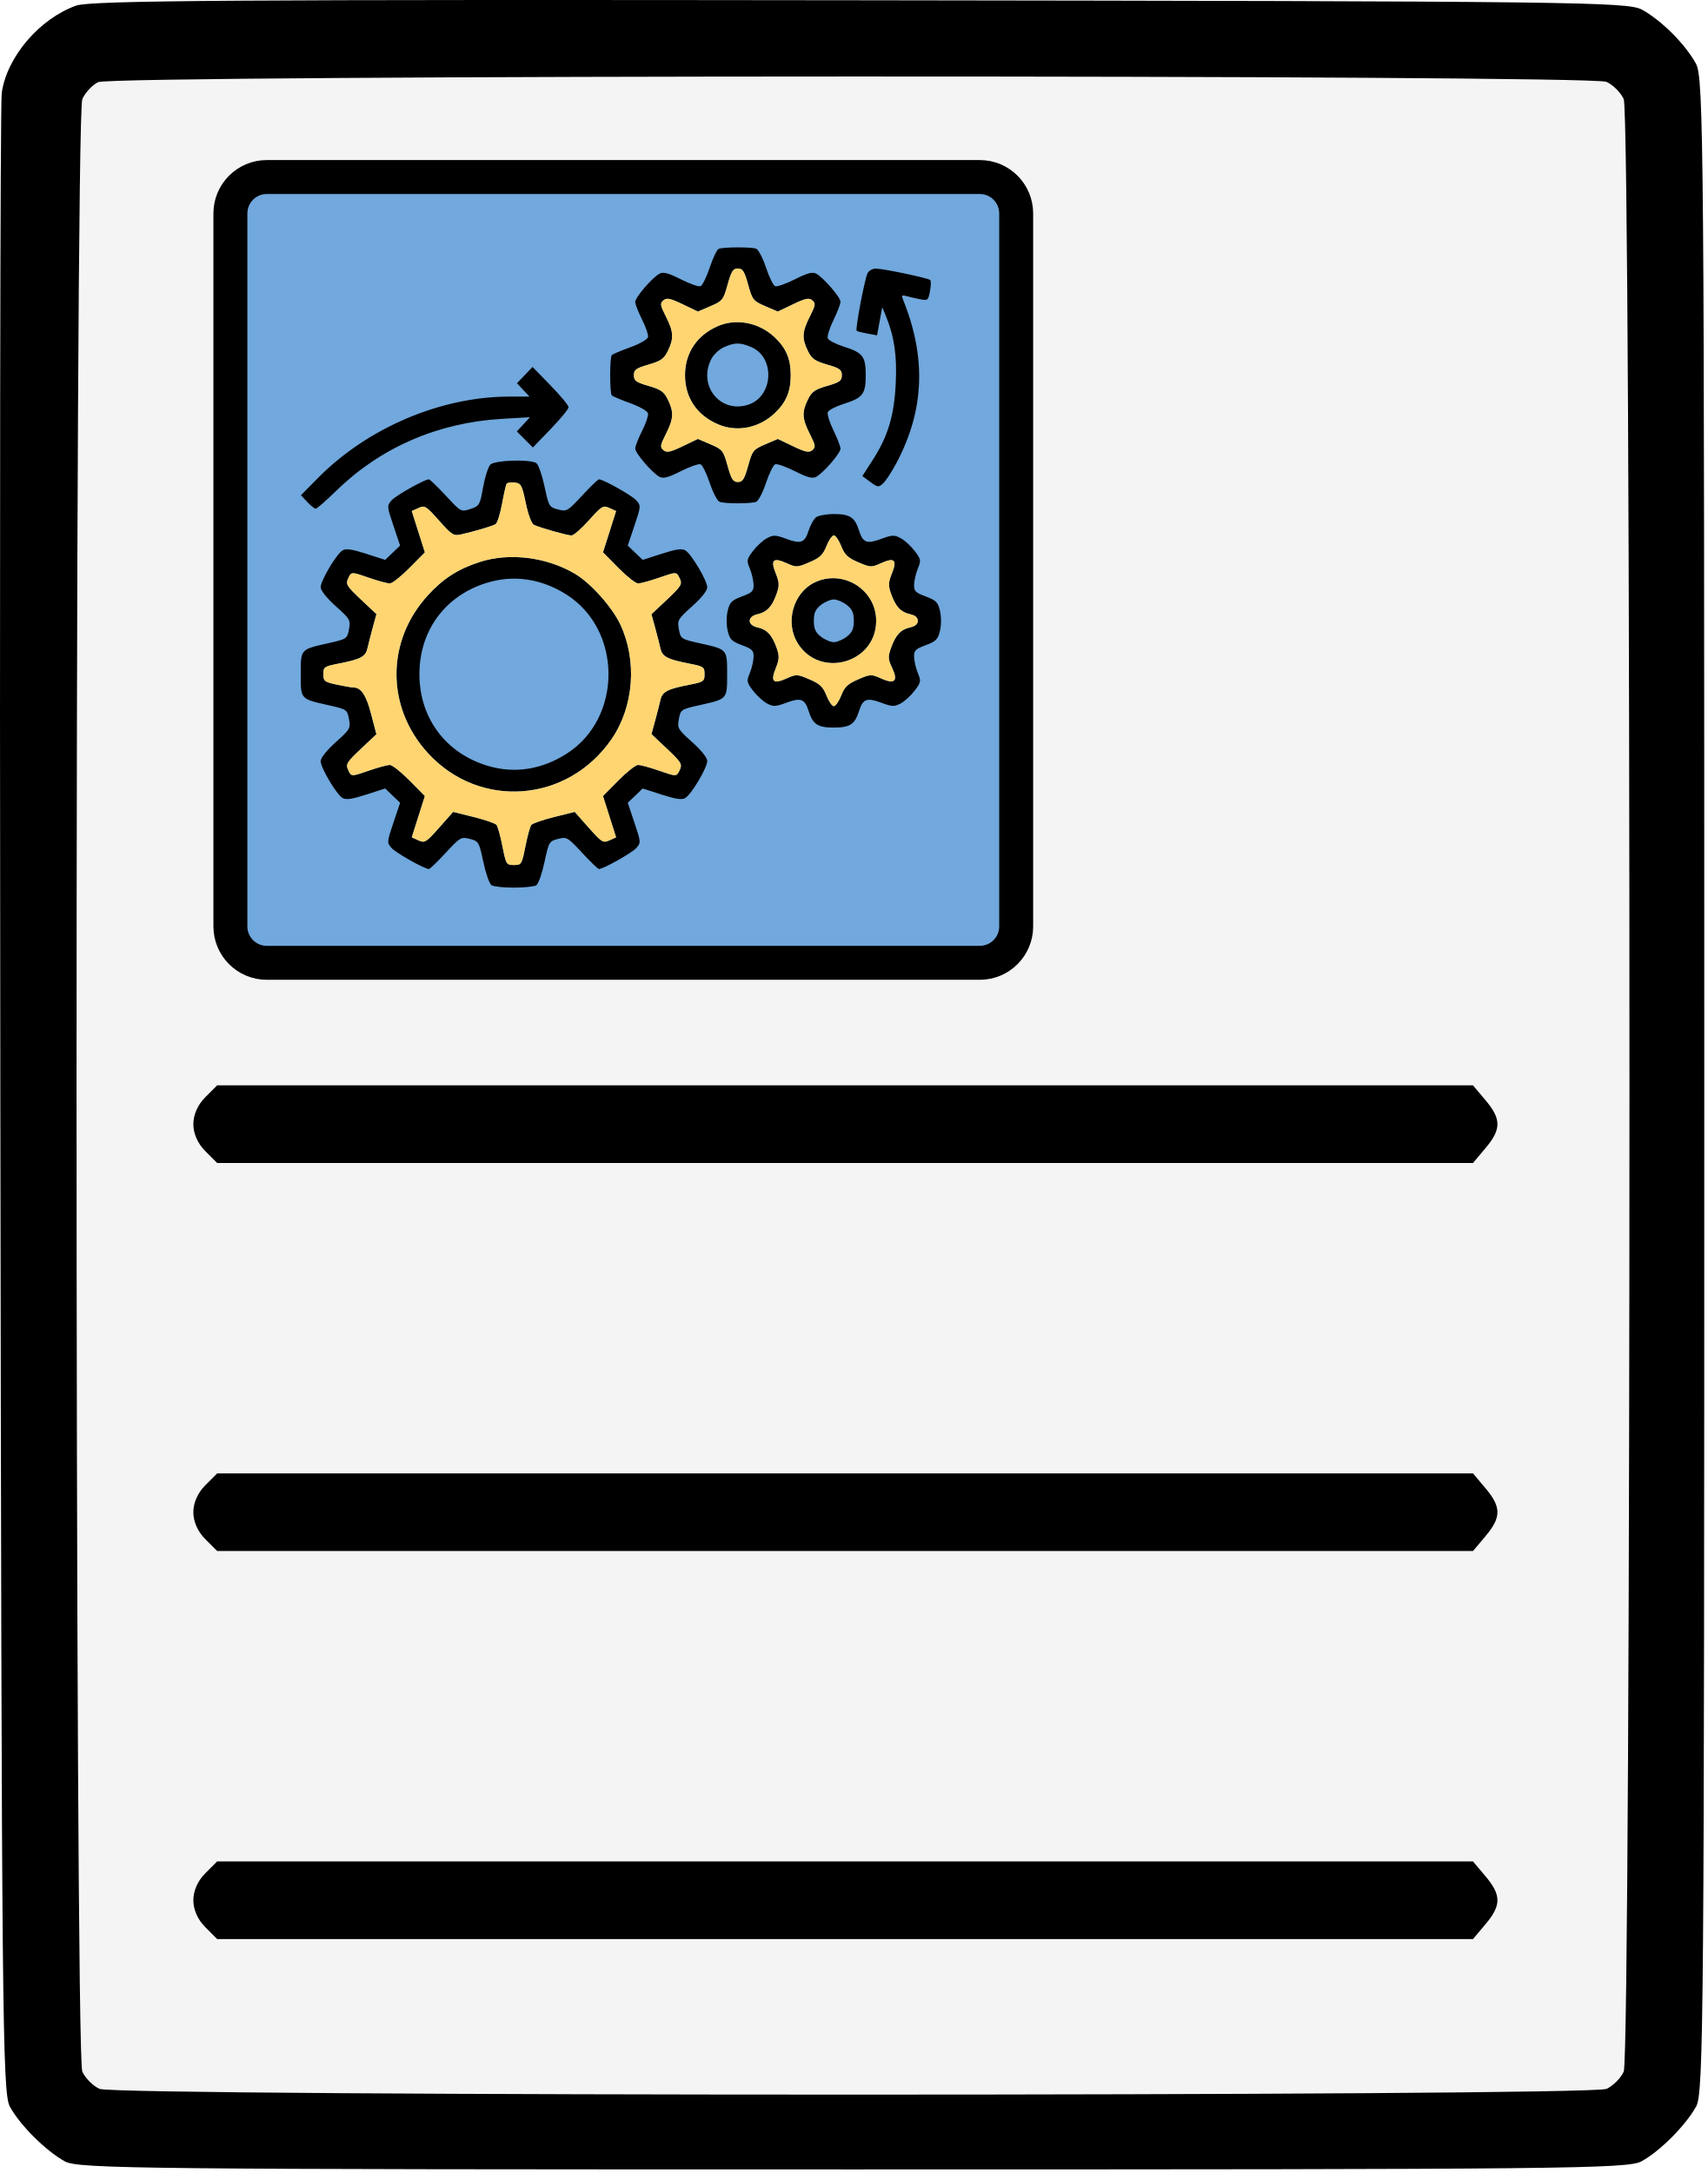
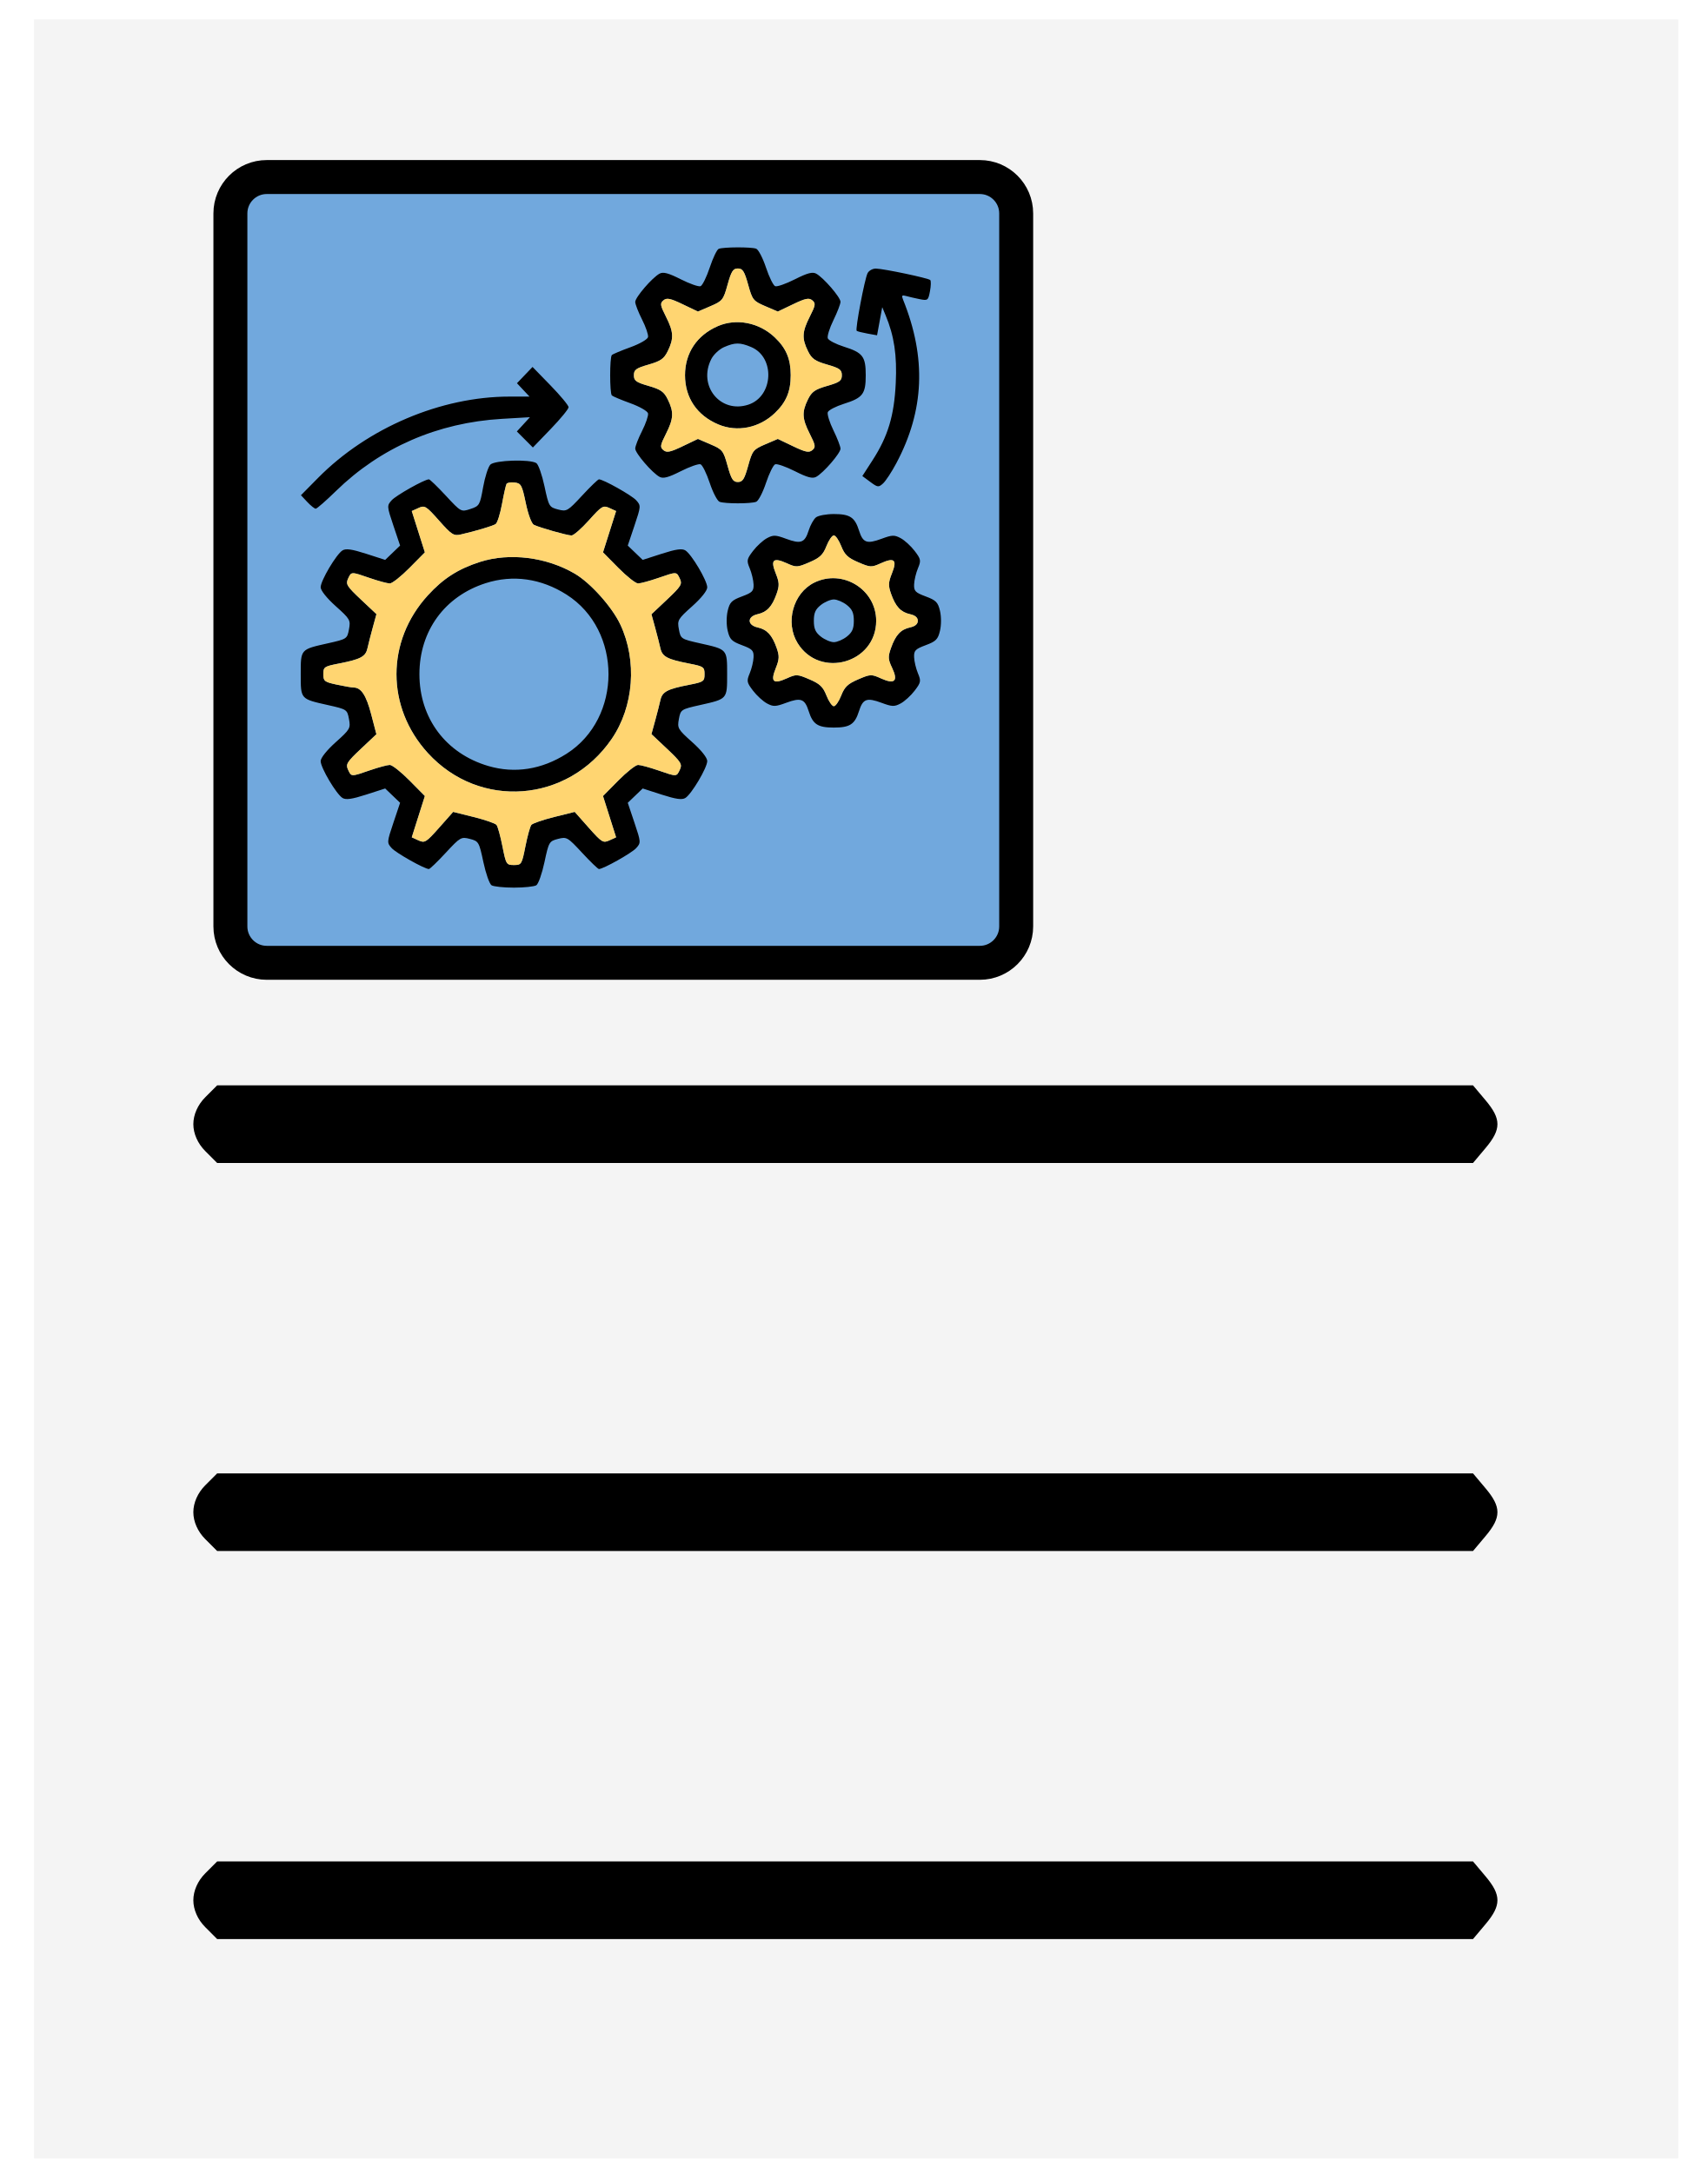
<svg xmlns="http://www.w3.org/2000/svg" width="352" height="448" viewBox="0 0 352 448" fill="none">
-   <rect x="12" y="12" width="327" height="425" fill="#F4F4F4" />
-   <path fill-rule="evenodd" clip-rule="evenodd" d="M15.697 1.156C8.111 3.879 1.41 11.742 0.359 19.154C0.039 21.416 -0.092 115.066 0.069 227.266C0.339 415.992 0.487 431.495 2.039 434.327C4.137 438.155 9.421 443.417 13.361 445.602C16.124 447.135 28.965 447.266 175.861 447.266C323.269 447.266 335.593 447.139 338.422 445.588C342.25 443.49 347.512 438.206 349.697 434.266C351.234 431.495 351.361 415.431 351.361 223.766C351.361 29.373 351.252 16.067 349.64 13.123C347.439 9.101 342.526 4.188 338.505 1.987C335.573 0.382 324.693 0.252 177.361 0.054C48.904 -0.119 18.676 0.087 15.697 1.156ZM20.225 16.936C19.05 17.505 17.588 19.07 16.975 20.416C15.39 23.893 15.387 423.631 16.971 427.109C17.582 428.449 19.178 430.045 20.518 430.656C23.983 432.234 327.739 432.234 331.204 430.656C332.544 430.045 334.14 428.449 334.751 427.109C336.332 423.638 336.332 23.895 334.751 20.424C334.14 19.084 332.544 17.488 331.204 16.877C327.891 15.367 23.345 15.425 20.225 16.936ZM42.316 226.221C40.768 227.768 39.861 229.818 39.861 231.766C39.861 233.714 40.768 235.764 42.316 237.311L44.77 239.766H174.227H303.683L306.272 236.689C309.531 232.816 309.531 230.716 306.272 226.843L303.683 223.766H174.227H44.77L42.316 226.221ZM42.316 306.221C40.768 307.768 39.861 309.818 39.861 311.766C39.861 313.714 40.768 315.764 42.316 317.311L44.77 319.766H174.227H303.683L306.272 316.689C309.531 312.816 309.531 310.716 306.272 306.843L303.683 303.766H174.227H44.77L42.316 306.221ZM42.316 386.221C40.768 387.768 39.861 389.818 39.861 391.766C39.861 393.714 40.768 395.764 42.316 397.311L44.77 399.766H174.227H303.683L306.272 396.689C309.531 392.816 309.531 390.716 306.272 386.843L303.683 383.766H174.227H44.77L42.316 386.221Z" fill="black" />
+   <rect x="7" y="4" width="339" height="441" fill="#F4F4F4" />
+   <path fill-rule="evenodd" clip-rule="evenodd" d="M39.861 231.766C39.861 229.818 40.768 227.768 42.316 226.221L44.77 223.766H174.227H303.683L306.272 226.843C309.531 230.716 309.531 232.816 306.272 236.689L303.683 239.766H174.227H44.77L42.316 237.311C40.768 235.764 39.861 233.714 39.861 231.766ZM39.861 311.766C39.861 309.818 40.768 307.768 42.316 306.221L44.77 303.766H174.227H303.683L306.272 306.843C309.531 310.716 309.531 312.816 306.272 316.689L303.683 319.766H174.227H44.77L42.316 317.311C40.768 315.764 39.861 313.714 39.861 311.766ZM39.861 391.766C39.861 389.818 40.768 387.768 42.316 386.221L44.77 383.766H174.227H303.683L306.272 386.843C309.531 390.716 309.531 392.816 306.272 396.689L303.683 399.766H174.227H44.77L42.316 397.311C40.768 395.764 39.861 393.714 39.861 391.766Z" fill="black" />
  <rect x="47.5" y="36.5" width="162" height="162" rx="7.5" fill="#71A8DD" stroke="black" stroke-width="7" />
-   <path fill-rule="evenodd" clip-rule="evenodd" d="M148.17 51.303C147.81 51.449 146.98 53.181 146.325 55.151C145.671 57.121 144.816 58.855 144.426 59.005C144.036 59.155 142.202 58.512 140.351 57.577C137.814 56.294 136.739 56.007 135.987 56.41C134.467 57.224 130.961 61.298 130.961 62.25C130.961 62.713 131.594 64.342 132.367 65.87C133.14 67.397 133.697 69.027 133.604 69.491C133.509 69.962 131.901 70.89 129.964 71.591C128.055 72.282 126.335 73.006 126.141 73.201C125.681 73.661 125.681 81.065 126.141 81.525C126.335 81.719 128.055 82.444 129.964 83.135C131.901 83.836 133.509 84.764 133.604 85.235C133.697 85.699 133.14 87.329 132.367 88.856C131.594 90.384 130.961 92.013 130.961 92.476C130.961 93.428 134.467 97.502 135.987 98.316C136.739 98.719 137.814 98.432 140.351 97.149C142.202 96.214 144.036 95.571 144.426 95.721C144.816 95.871 145.669 97.6 146.321 99.562C146.973 101.525 147.885 103.276 148.347 103.453C149.436 103.872 154.806 103.872 155.895 103.453C156.357 103.276 157.269 101.525 157.921 99.562C158.573 97.6 159.426 95.871 159.816 95.721C160.206 95.571 162.04 96.214 163.891 97.149C166.428 98.432 167.503 98.719 168.255 98.316C169.752 97.514 173.281 93.434 173.281 92.506C173.281 92.06 172.625 90.356 171.824 88.72C171.022 87.084 170.499 85.399 170.661 84.976C170.823 84.553 172.317 83.778 173.982 83.252C177.881 82.022 178.484 81.233 178.484 77.363C178.484 73.493 177.881 72.704 173.982 71.474C172.317 70.948 170.823 70.172 170.661 69.75C170.499 69.327 171.022 67.642 171.824 66.006C172.625 64.37 173.281 62.666 173.281 62.22C173.281 61.291 169.752 57.212 168.255 56.41C167.503 56.007 166.428 56.294 163.891 57.577C162.04 58.512 160.206 59.155 159.816 59.005C159.426 58.855 158.573 57.126 157.921 55.164C157.269 53.201 156.357 51.45 155.895 51.273C154.907 50.893 149.119 50.916 148.17 51.303ZM150.004 58.676C149.127 61.835 148.95 62.058 146.483 63.117L143.886 64.231L140.747 62.729C138.17 61.496 137.459 61.351 136.775 61.919C136.04 62.53 136.101 62.925 137.299 65.291C138.88 68.414 138.951 69.777 137.667 72.388C136.888 73.973 136.227 74.437 133.709 75.164C131.123 75.911 130.686 76.229 130.686 77.363C130.686 78.496 131.123 78.815 133.709 79.562C136.227 80.289 136.888 80.753 137.667 82.338C138.951 84.949 138.88 86.312 137.299 89.434C136.101 91.801 136.04 92.196 136.775 92.807C137.459 93.375 138.17 93.23 140.747 91.997L143.886 90.495L146.483 91.609C148.95 92.668 149.127 92.891 150.004 96.049C150.771 98.811 151.129 99.374 152.121 99.374C153.112 99.374 153.471 98.811 154.238 96.049C155.115 92.891 155.292 92.668 157.759 91.609L160.356 90.495L163.495 91.997C166.072 93.23 166.783 93.375 167.466 92.807C168.202 92.196 168.141 91.801 166.943 89.434C165.362 86.312 165.291 84.949 166.574 82.338C167.354 80.753 168.014 80.289 170.533 79.562C173.119 78.815 173.556 78.496 173.556 77.363C173.556 76.229 173.119 75.911 170.533 75.164C168.014 74.437 167.354 73.973 166.574 72.388C165.291 69.777 165.362 68.414 166.943 65.291C168.141 62.925 168.202 62.53 167.466 61.919C166.783 61.351 166.072 61.496 163.495 62.729L160.356 64.231L157.759 63.117C155.292 62.058 155.115 61.835 154.238 58.676C153.471 55.915 153.112 55.352 152.121 55.352C151.129 55.352 150.771 55.915 150.004 58.676ZM178.867 56.315C178.258 57.491 176.286 67.91 176.616 68.202C176.747 68.318 177.745 68.574 178.835 68.771L180.817 69.129L181.351 66.23L181.884 63.331L182.571 64.982C184.355 69.263 184.952 73.247 184.671 79.007C184.345 85.725 183.068 89.96 179.884 94.893L177.784 98.145L179.421 99.358C180.947 100.487 181.127 100.508 182.056 99.666C182.604 99.169 183.833 97.297 184.787 95.505C190.581 84.622 191.025 73.781 186.169 61.754C185.835 60.924 185.956 60.785 186.8 61.025C187.375 61.188 188.634 61.481 189.6 61.675C191.27 62.012 191.372 61.934 191.727 60.04C191.932 58.947 191.957 57.909 191.783 57.735C191.384 57.336 182.217 55.402 180.582 55.373C179.913 55.362 179.141 55.785 178.867 56.315ZM147.999 67.234C143.676 69.109 141.226 72.773 141.226 77.363C141.226 82.012 143.71 85.67 148.119 87.514C152.007 89.141 156.512 88.233 159.727 85.175C162.083 82.935 163.016 80.719 163.016 77.363C163.016 74.007 162.083 71.791 159.727 69.551C156.52 66.5 151.828 65.574 147.999 67.234ZM149.271 71.565C148.308 71.984 147.133 73.077 146.661 73.993C143.809 79.513 148.517 85.333 154.291 83.425C159.475 81.712 159.855 73.635 154.85 71.541C152.554 70.581 151.521 70.586 149.271 71.565ZM108.185 77.329L106.58 79.007L107.874 80.386L109.169 81.765H105.023C90.916 81.765 75.791 88.189 65.587 98.514L62.044 102.099L63.347 103.488C64.064 104.252 64.849 104.877 65.091 104.877C65.333 104.877 67.204 103.243 69.249 101.245C78.448 92.259 90.237 87.13 103.481 86.353L109.252 86.014L107.904 87.483L106.557 88.951L108.209 90.604L109.86 92.258L113.54 88.441C115.565 86.341 117.221 84.322 117.221 83.955C117.221 83.587 115.549 81.568 113.506 79.469L109.79 75.652L108.185 77.329ZM101.099 95.784C100.653 96.231 99.978 98.33 99.601 100.447C98.94 104.147 98.838 104.323 96.982 104.936C95.057 105.573 95.043 105.565 91.922 102.199C90.201 100.343 88.628 98.824 88.427 98.824C87.53 98.824 81.672 102.116 80.75 103.138C79.753 104.243 79.761 104.364 81.108 108.375L82.487 112.48L80.948 113.956L79.409 115.431L75.479 114.164C72.561 113.223 71.308 113.045 70.615 113.473C69.335 114.263 66.108 119.706 66.108 121.074C66.108 121.732 67.378 123.325 69.214 124.969C72.173 127.619 72.303 127.845 71.947 129.744C71.58 131.705 71.509 131.752 67.604 132.627C61.919 133.902 62 133.81 62 138.995C62 144.179 61.919 144.087 67.604 145.362C71.509 146.237 71.58 146.284 71.947 148.245C72.303 150.144 72.173 150.37 69.214 153.02C67.378 154.664 66.108 156.257 66.108 156.915C66.108 158.284 69.335 163.726 70.615 164.516C71.308 164.944 72.561 164.766 75.479 163.825L79.409 162.558L80.948 164.033L82.487 165.509L81.108 169.614C79.761 173.625 79.753 173.746 80.75 174.851C81.672 175.873 87.53 179.165 88.427 179.165C88.628 179.165 90.19 177.658 91.897 175.817C94.887 172.592 95.07 172.487 96.871 172.954C98.681 173.424 98.77 173.578 99.655 177.732C100.157 180.093 100.915 182.244 101.337 182.512C101.761 182.781 103.838 183 105.954 183C108.07 183 110.148 182.781 110.571 182.512C110.993 182.244 111.751 180.093 112.253 177.732C113.138 173.578 113.227 173.424 115.037 172.954C116.839 172.487 117.021 172.592 120.011 175.817C121.718 177.658 123.28 179.165 123.481 179.165C124.378 179.165 130.236 175.873 131.158 174.851C132.155 173.746 132.147 173.625 130.8 169.614L129.422 165.509L130.96 164.033L132.499 162.558L136.429 163.825C139.348 164.766 140.6 164.944 141.294 164.516C142.573 163.727 145.799 158.287 145.808 156.903C145.813 156.224 144.582 154.676 142.703 152.999C139.742 150.353 139.61 150.123 139.963 148.235C140.329 146.286 140.404 146.236 144.304 145.362C149.989 144.087 149.908 144.179 149.908 138.995C149.908 133.81 149.989 133.902 144.304 132.627C140.404 131.753 140.329 131.703 139.963 129.754C139.61 127.866 139.742 127.636 142.703 124.99C144.582 123.313 145.813 121.765 145.808 121.086C145.799 119.702 142.573 114.262 141.294 113.473C140.6 113.045 139.348 113.223 136.429 114.164L132.499 115.431L130.96 113.956L129.422 112.48L130.8 108.375C132.147 104.364 132.155 104.243 131.158 103.138C130.236 102.116 124.378 98.824 123.481 98.824C123.28 98.824 121.718 100.331 120.011 102.172C117.021 105.397 116.839 105.502 115.037 105.035C113.227 104.565 113.138 104.412 112.253 100.257C111.751 97.896 110.993 95.745 110.571 95.477C109.242 94.635 102.013 94.87 101.099 95.784ZM104.43 99.756C104.29 100 103.868 101.874 103.49 103.921C103.113 105.968 102.524 107.823 102.181 108.044C101.559 108.446 98.055 109.492 94.997 110.19C93.538 110.523 93.108 110.248 90.52 107.328C87.848 104.312 87.566 104.14 86.274 104.729L84.89 105.36L86.24 109.618L87.591 113.876L84.423 117.081C82.682 118.843 80.854 120.285 80.364 120.285C79.872 120.285 78.033 119.79 76.275 119.184C72.327 117.824 72.444 117.821 71.748 119.322C71.237 120.425 71.526 120.891 74.392 123.587L77.609 126.614L76.852 129.365C76.435 130.878 75.943 132.806 75.758 133.648C75.376 135.381 74.347 135.928 69.818 136.808C66.854 137.383 66.657 137.519 66.657 138.988C66.657 140.424 66.888 140.604 69.432 141.15C70.959 141.478 72.519 141.746 72.9 141.746C74.453 141.746 75.498 143.333 76.521 147.249L77.6 151.376L74.387 154.402C71.526 157.097 71.237 157.565 71.748 158.667C72.444 160.168 72.327 160.165 76.275 158.805C78.033 158.199 79.872 157.704 80.364 157.704C80.854 157.704 82.682 159.146 84.423 160.908L87.591 164.113L86.24 168.371L84.89 172.629L86.274 173.26C87.566 173.849 87.849 173.676 90.541 170.638L93.424 167.384L97.658 168.44C99.987 169.021 102.103 169.752 102.359 170.066C102.615 170.379 103.167 172.369 103.585 174.488C104.32 178.205 104.403 178.34 105.954 178.34C107.505 178.34 107.588 178.205 108.323 174.488C108.742 172.369 109.294 170.379 109.55 170.066C109.806 169.752 111.921 169.021 114.25 168.44L118.484 167.384L121.367 170.638C124.06 173.676 124.342 173.849 125.634 173.26L127.018 172.629L125.668 168.371L124.318 164.113L127.485 160.908C129.227 159.146 131.054 157.704 131.545 157.704C132.036 157.704 133.876 158.199 135.633 158.805C139.581 160.165 139.463 160.168 140.17 158.667C140.692 157.561 140.411 157.105 137.53 154.389L134.307 151.349L135.06 148.611C135.475 147.105 135.965 145.184 136.151 144.341C136.532 142.608 137.561 142.061 142.091 141.181C145.058 140.605 145.251 140.471 145.251 138.995C145.251 137.518 145.058 137.384 142.091 136.808C137.561 135.928 136.532 135.381 136.151 133.648C135.965 132.806 135.475 130.884 135.06 129.378L134.307 126.64L137.53 123.6C140.411 120.884 140.692 120.428 140.17 119.322C139.463 117.821 139.581 117.824 135.633 119.184C133.876 119.79 132.036 120.285 131.545 120.285C131.054 120.285 129.227 118.843 127.485 117.081L124.318 113.876L125.668 109.618L127.018 105.36L125.634 104.729C124.345 104.141 124.058 104.312 121.423 107.254C119.867 108.99 118.246 110.404 117.819 110.395C116.885 110.377 111.235 108.776 110.076 108.201C109.595 107.963 108.897 106.096 108.4 103.721C107.623 100.004 107.424 99.635 106.117 99.48C105.329 99.387 104.57 99.511 104.43 99.756ZM168.225 106.665C167.747 107.044 167.07 108.26 166.72 109.368C165.914 111.916 165.111 112.21 162.054 111.075C159.89 110.272 159.421 110.258 158.123 110.954C157.311 111.389 156.016 112.573 155.244 113.587C153.951 115.284 153.898 115.567 154.568 117.169C154.969 118.126 155.325 119.616 155.358 120.48C155.411 121.856 155.114 122.164 152.964 122.965C150.847 123.753 150.442 124.162 150.024 125.934C149.743 127.123 149.743 128.855 150.024 130.044C150.442 131.816 150.847 132.224 152.964 133.013C155.114 133.814 155.411 134.122 155.358 135.498C155.325 136.362 154.969 137.852 154.568 138.809C153.898 140.411 153.951 140.694 155.244 142.391C156.016 143.404 157.311 144.589 158.123 145.024C159.421 145.72 159.89 145.706 162.054 144.902C165.111 143.768 165.914 144.062 166.72 146.609C167.582 149.338 168.595 150 171.907 150C175.218 150 176.232 149.338 177.094 146.609C177.899 144.062 178.703 143.768 181.759 144.902C183.923 145.706 184.392 145.72 185.691 145.024C186.502 144.589 187.797 143.404 188.57 142.391C189.862 140.694 189.916 140.411 189.245 138.809C188.844 137.852 188.489 136.362 188.456 135.498C188.403 134.122 188.699 133.814 190.849 133.013C192.966 132.224 193.371 131.816 193.79 130.044C194.07 128.855 194.07 127.123 193.79 125.934C193.371 124.162 192.966 123.753 190.849 122.965C188.699 122.164 188.403 121.856 188.456 120.48C188.489 119.616 188.844 118.126 189.245 117.169C189.916 115.567 189.862 115.284 188.57 113.587C187.797 112.573 186.502 111.389 185.691 110.954C184.392 110.258 183.923 110.272 181.759 111.075C178.703 112.21 177.899 111.916 177.094 109.368C176.232 106.64 175.218 105.978 171.907 105.978C170.36 105.978 168.703 106.287 168.225 106.665ZM170.385 112.582C169.682 114.374 169.032 114.993 166.887 115.914C164.374 116.993 164.159 117.003 162.219 116.126C159.419 114.862 158.809 115.404 159.915 118.174C160.679 120.084 160.708 120.716 160.109 122.415C159.177 125.061 158.114 126.202 156.186 126.626C154.017 127.103 154.017 128.875 156.186 129.352C158.114 129.776 159.177 130.916 160.109 133.563C160.708 135.262 160.679 135.894 159.915 137.804C158.809 140.573 159.419 141.115 162.219 139.851C164.159 138.975 164.374 138.985 166.887 140.064C169.032 140.984 169.682 141.603 170.385 143.396C170.86 144.607 171.545 145.598 171.907 145.598C172.268 145.598 172.953 144.607 173.428 143.396C174.132 141.603 174.782 140.984 176.926 140.064C179.463 138.975 179.638 138.968 181.66 139.881C184.459 141.144 185.216 140.409 183.921 137.689C183.082 135.927 183.052 135.413 183.684 133.619C184.637 130.917 185.689 129.778 187.628 129.352C188.681 129.12 189.219 128.659 189.219 127.989C189.219 127.319 188.681 126.858 187.628 126.626C185.699 126.202 184.637 125.061 183.705 122.415C183.105 120.716 183.135 120.084 183.898 118.174C185.004 115.404 184.394 114.862 181.594 116.126C179.654 117.003 179.439 116.993 176.926 115.914C174.782 114.993 174.132 114.374 173.428 112.582C172.953 111.371 172.268 110.38 171.907 110.38C171.545 110.38 170.86 111.371 170.385 112.582ZM98.973 115.845C94.468 117.287 91.378 119.266 88.205 122.743C79.581 132.19 79.581 145.799 88.205 155.247C98.865 166.925 117.038 165.54 126.097 152.358C130.681 145.685 131.396 136.184 127.875 128.731C126.165 125.112 121.739 120.174 118.502 118.275C112.654 114.844 105.054 113.898 98.973 115.845ZM100.133 120.228C91.669 122.939 86.469 130.081 86.469 138.995C86.469 148.088 91.937 155.367 100.696 157.931C106.142 159.525 111.686 158.654 116.807 155.398C128.332 148.072 128.332 129.917 116.807 122.591C111.552 119.25 105.751 118.428 100.133 120.228ZM167.867 120.118C163.505 122.269 161.829 128.361 164.436 132.585C169.023 140.014 180.637 136.72 180.637 127.989C180.637 121.51 173.706 117.237 167.867 120.118ZM169.233 124.727C168.116 125.607 167.785 126.353 167.785 127.989C167.785 129.625 168.116 130.371 169.233 131.25C170.029 131.878 171.232 132.391 171.907 132.391C172.581 132.391 173.784 131.878 174.581 131.25C175.698 130.371 176.029 129.625 176.029 127.989C176.029 126.353 175.698 125.607 174.581 124.727C173.784 124.1 172.581 123.587 171.907 123.587C171.232 123.587 170.029 124.1 169.233 124.727Z" fill="black" />
+   <path fill-rule="evenodd" clip-rule="evenodd" d="M148.17 51.303C147.81 51.449 146.98 53.181 146.325 55.151C145.671 57.121 144.816 58.855 144.426 59.005C144.036 59.155 142.202 58.512 140.351 57.577C137.814 56.294 136.739 56.007 135.987 56.41C134.467 57.224 130.961 61.298 130.961 62.25C130.961 62.713 131.594 64.342 132.367 65.87C133.14 67.397 133.697 69.027 133.604 69.491C133.509 69.962 131.901 70.89 129.964 71.591C128.055 72.282 126.335 73.006 126.141 73.201C125.681 73.661 125.681 81.065 126.141 81.525C126.335 81.719 128.055 82.444 129.964 83.135C131.901 83.836 133.509 84.764 133.604 85.235C133.697 85.699 133.14 87.329 132.367 88.856C131.594 90.384 130.961 92.013 130.961 92.476C130.961 93.428 134.467 97.502 135.987 98.316C136.739 98.719 137.814 98.432 140.351 97.149C142.202 96.214 144.036 95.571 144.426 95.721C144.816 95.871 145.669 97.6 146.321 99.562C146.973 101.525 147.885 103.276 148.347 103.453C149.436 103.872 154.806 103.872 155.895 103.453C156.357 103.276 157.269 101.525 157.921 99.562C158.573 97.6 159.426 95.871 159.816 95.721C160.206 95.571 162.04 96.214 163.891 97.149C166.428 98.432 167.503 98.719 168.255 98.316C169.752 97.514 173.281 93.434 173.281 92.506C173.281 92.06 172.625 90.356 171.824 88.72C171.022 87.084 170.499 85.399 170.661 84.976C170.823 84.553 172.317 83.778 173.982 83.252C177.881 82.022 178.484 81.233 178.484 77.363C178.484 73.493 177.881 72.704 173.982 71.474C172.317 70.948 170.823 70.172 170.661 69.75C170.499 69.327 171.022 67.642 171.824 66.006C172.625 64.37 173.281 62.666 173.281 62.22C173.281 61.291 169.752 57.212 168.255 56.41C167.503 56.007 166.428 56.294 163.891 57.577C162.04 58.512 160.206 59.155 159.816 59.005C159.426 58.855 158.573 57.126 157.921 55.164C157.269 53.201 156.357 51.45 155.895 51.273C154.907 50.893 149.119 50.916 148.17 51.303ZM150.004 58.676C149.127 61.835 148.95 62.058 146.483 63.117L143.886 64.231L140.747 62.729C138.17 61.496 137.459 61.351 136.775 61.919C136.04 62.53 136.101 62.925 137.299 65.291C138.88 68.414 138.951 69.777 137.667 72.388C136.888 73.973 136.227 74.437 133.709 75.164C131.123 75.911 130.686 76.229 130.686 77.363C130.686 78.496 131.123 78.815 133.709 79.562C136.227 80.289 136.888 80.753 137.667 82.338C138.951 84.949 138.88 86.312 137.299 89.434C136.101 91.801 136.04 92.196 136.775 92.807C137.459 93.375 138.17 93.23 140.747 91.997L143.886 90.495L146.483 91.609C148.95 92.668 149.127 92.891 150.004 96.049C150.771 98.811 151.129 99.374 152.121 99.374C153.112 99.374 153.471 98.811 154.238 96.049C155.115 92.891 155.292 92.668 157.759 91.609L160.356 90.495L163.495 91.997C166.072 93.23 166.783 93.375 167.466 92.807C168.202 92.196 168.141 91.801 166.943 89.434C165.362 86.312 165.291 84.949 166.574 82.338C167.354 80.753 168.014 80.289 170.533 79.562C173.119 78.815 173.556 78.496 173.556 77.363C173.556 76.229 173.119 75.911 170.533 75.164C168.014 74.437 167.354 73.973 166.574 72.388C165.291 69.777 165.362 68.414 166.943 65.291C168.141 62.925 168.202 62.53 167.466 61.919C166.783 61.351 166.072 61.496 163.495 62.729L160.356 64.231L157.759 63.117C155.292 62.058 155.115 61.835 154.238 58.676C153.471 55.915 153.112 55.352 152.121 55.352C151.129 55.352 150.771 55.915 150.004 58.676ZM178.867 56.315C178.258 57.491 176.286 67.91 176.616 68.202C176.747 68.318 177.745 68.574 178.835 68.771L180.817 69.129L181.351 66.23L181.884 63.331L182.571 64.982C184.355 69.263 184.952 73.247 184.671 79.007C184.345 85.725 183.068 89.96 179.884 94.893L177.784 98.145L179.421 99.358C180.947 100.487 181.127 100.508 182.056 99.666C182.604 99.169 183.833 97.297 184.787 95.505C190.581 84.622 191.025 73.781 186.169 61.754C185.835 60.924 185.956 60.785 186.8 61.025C187.375 61.188 188.634 61.481 189.6 61.675C191.27 62.012 191.372 61.934 191.727 60.04C191.932 58.947 191.957 57.909 191.783 57.735C191.384 57.336 182.217 55.402 180.582 55.373C179.913 55.362 179.141 55.785 178.867 56.315ZM147.999 67.234C143.676 69.109 141.226 72.773 141.226 77.363C141.226 82.012 143.71 85.67 148.119 87.514C152.007 89.141 156.512 88.233 159.727 85.175C162.083 82.935 163.016 80.719 163.016 77.363C163.016 74.007 162.083 71.791 159.727 69.551C156.52 66.5 151.828 65.574 147.999 67.234ZM149.271 71.565C148.308 71.984 147.133 73.077 146.661 73.993C143.809 79.513 148.517 85.333 154.291 83.425C159.475 81.712 159.855 73.635 154.85 71.541C152.554 70.581 151.521 70.586 149.271 71.565ZM108.185 77.329L106.58 79.007L107.874 80.386L109.169 81.765H105.023C90.916 81.765 75.791 88.189 65.587 98.514L62.044 102.099L63.347 103.488C64.064 104.252 64.849 104.877 65.091 104.877C65.333 104.877 67.204 103.243 69.249 101.245C78.448 92.259 90.237 87.13 103.481 86.353L109.252 86.014L107.904 87.483L106.557 88.951L108.209 90.604L109.86 92.258L113.54 88.441C115.565 86.341 117.221 84.322 117.221 83.955C117.221 83.587 115.549 81.568 113.506 79.469L109.79 75.652L108.185 77.329ZM101.099 95.784C100.653 96.231 99.978 98.33 99.601 100.447C98.94 104.147 98.838 104.323 96.982 104.936C95.057 105.573 95.043 105.565 91.922 102.199C90.201 100.343 88.628 98.824 88.427 98.824C87.53 98.824 81.672 102.116 80.75 103.138C79.753 104.243 79.761 104.364 81.108 108.375L82.487 112.48L80.948 113.956L79.409 115.431L75.479 114.164C72.561 113.223 71.308 113.045 70.615 113.473C69.335 114.263 66.108 119.705 66.108 121.074C66.108 121.732 67.378 123.325 69.214 124.969C72.173 127.619 72.303 127.845 71.947 129.744C71.58 131.705 71.509 131.752 67.604 132.627C61.919 133.902 62 133.81 62 138.995C62 144.179 61.919 144.087 67.604 145.362C71.509 146.237 71.58 146.284 71.947 148.245C72.303 150.144 72.173 150.37 69.214 153.02C67.378 154.664 66.108 156.257 66.108 156.915C66.108 158.284 69.335 163.726 70.615 164.516C71.308 164.944 72.561 164.766 75.479 163.825L79.409 162.558L80.948 164.033L82.487 165.509L81.108 169.614C79.761 173.625 79.753 173.746 80.75 174.851C81.672 175.873 87.53 179.165 88.427 179.165C88.628 179.165 90.19 177.658 91.897 175.817C94.887 172.592 95.07 172.487 96.871 172.954C98.681 173.424 98.77 173.578 99.655 177.732C100.157 180.093 100.915 182.244 101.337 182.512C101.761 182.781 103.838 183 105.954 183C108.07 183 110.148 182.781 110.571 182.512C110.993 182.244 111.751 180.093 112.253 177.732C113.138 173.578 113.227 173.424 115.037 172.954C116.839 172.487 117.021 172.592 120.011 175.817C121.718 177.658 123.28 179.165 123.481 179.165C124.378 179.165 130.236 175.873 131.158 174.851C132.155 173.746 132.147 173.625 130.8 169.614L129.422 165.509L130.96 164.033L132.499 162.558L136.429 163.825C139.348 164.766 140.6 164.944 141.294 164.516C142.573 163.727 145.799 158.287 145.808 156.903C145.813 156.224 144.582 154.676 142.703 152.999C139.742 150.353 139.61 150.123 139.963 148.235C140.329 146.286 140.404 146.236 144.304 145.362C149.989 144.087 149.908 144.179 149.908 138.995C149.908 133.81 149.989 133.902 144.304 132.627C140.404 131.753 140.329 131.703 139.963 129.754C139.61 127.866 139.742 127.636 142.703 124.99C144.582 123.313 145.813 121.765 145.808 121.086C145.799 119.702 142.573 114.262 141.294 113.473C140.6 113.045 139.348 113.223 136.429 114.164L132.499 115.431L130.96 113.956L129.422 112.48L130.8 108.375C132.147 104.364 132.155 104.243 131.158 103.138C130.236 102.116 124.378 98.824 123.481 98.824C123.28 98.824 121.718 100.331 120.011 102.172C117.021 105.397 116.839 105.502 115.037 105.035C113.227 104.565 113.138 104.412 112.253 100.257C111.751 97.896 110.993 95.745 110.571 95.477C109.242 94.635 102.013 94.87 101.099 95.784ZM104.43 99.756C104.29 100 103.868 101.874 103.49 103.921C103.113 105.968 102.524 107.823 102.181 108.044C101.559 108.446 98.055 109.492 94.997 110.19C93.538 110.523 93.108 110.248 90.52 107.328C87.848 104.312 87.566 104.14 86.274 104.729L84.89 105.36L86.24 109.618L87.591 113.876L84.423 117.081C82.682 118.843 80.854 120.285 80.364 120.285C79.872 120.285 78.033 119.79 76.275 119.184C72.327 117.824 72.444 117.821 71.748 119.322C71.237 120.425 71.526 120.891 74.392 123.587L77.609 126.614L76.852 129.365C76.435 130.878 75.943 132.806 75.758 133.648C75.376 135.381 74.347 135.928 69.818 136.808C66.854 137.383 66.657 137.519 66.657 138.988C66.657 140.424 66.888 140.604 69.432 141.15C70.959 141.478 72.519 141.746 72.9 141.746C74.453 141.746 75.498 143.333 76.521 147.249L77.6 151.376L74.387 154.402C71.526 157.097 71.237 157.565 71.748 158.667C72.444 160.168 72.327 160.165 76.275 158.805C78.033 158.199 79.872 157.704 80.364 157.704C80.854 157.704 82.682 159.146 84.423 160.908L87.591 164.113L86.24 168.371L84.89 172.629L86.274 173.26C87.566 173.849 87.849 173.676 90.541 170.638L93.424 167.384L97.658 168.44C99.987 169.021 102.103 169.752 102.359 170.066C102.615 170.379 103.167 172.369 103.585 174.488C104.32 178.205 104.403 178.34 105.954 178.34C107.505 178.34 107.588 178.205 108.323 174.488C108.742 172.369 109.294 170.379 109.55 170.066C109.806 169.752 111.921 169.021 114.25 168.44L118.484 167.384L121.367 170.638C124.06 173.676 124.342 173.849 125.634 173.26L127.018 172.629L125.668 168.371L124.318 164.113L127.485 160.908C129.227 159.146 131.054 157.704 131.545 157.704C132.036 157.704 133.876 158.199 135.633 158.805C139.581 160.165 139.463 160.168 140.17 158.667C140.692 157.561 140.411 157.105 137.53 154.389L134.307 151.349L135.06 148.611C135.475 147.105 135.965 145.184 136.151 144.341C136.532 142.608 137.561 142.061 142.091 141.181C145.058 140.605 145.251 140.471 145.251 138.995C145.251 137.518 145.058 137.384 142.091 136.808C137.561 135.928 136.532 135.381 136.151 133.648C135.965 132.806 135.475 130.884 135.06 129.378L134.307 126.64L137.53 123.6C140.411 120.884 140.692 120.428 140.17 119.322C139.463 117.821 139.581 117.824 135.633 119.184C133.876 119.79 132.036 120.285 131.545 120.285C131.054 120.285 129.227 118.843 127.485 117.081L124.318 113.876L125.668 109.618L127.018 105.36L125.634 104.729C124.345 104.141 124.058 104.312 121.423 107.254C119.867 108.99 118.246 110.404 117.819 110.395C116.885 110.377 111.235 108.776 110.076 108.201C109.595 107.963 108.897 106.096 108.4 103.721C107.623 100.004 107.424 99.635 106.117 99.48C105.329 99.387 104.57 99.511 104.43 99.756ZM168.225 106.665C167.747 107.044 167.07 108.26 166.72 109.368C165.914 111.916 165.111 112.21 162.054 111.075C159.89 110.272 159.421 110.258 158.123 110.954C157.311 111.389 156.016 112.573 155.244 113.587C153.951 115.284 153.898 115.567 154.568 117.169C154.969 118.126 155.325 119.616 155.358 120.48C155.411 121.856 155.114 122.164 152.964 122.965C150.847 123.753 150.442 124.162 150.024 125.934C149.743 127.123 149.743 128.855 150.024 130.044C150.442 131.816 150.847 132.224 152.964 133.013C155.114 133.814 155.411 134.122 155.358 135.498C155.325 136.362 154.969 137.852 154.568 138.809C153.898 140.411 153.951 140.694 155.244 142.391C156.016 143.404 157.311 144.589 158.123 145.024C159.421 145.72 159.89 145.706 162.054 144.902C165.111 143.768 165.914 144.062 166.72 146.609C167.582 149.338 168.595 150 171.907 150C175.218 150 176.232 149.338 177.094 146.609C177.899 144.062 178.703 143.768 181.759 144.902C183.923 145.706 184.392 145.72 185.691 145.024C186.502 144.589 187.797 143.404 188.57 142.391C189.862 140.694 189.916 140.411 189.245 138.809C188.844 137.852 188.489 136.362 188.456 135.498C188.403 134.122 188.699 133.814 190.849 133.013C192.966 132.224 193.371 131.816 193.79 130.044C194.07 128.855 194.07 127.123 193.79 125.934C193.371 124.162 192.966 123.753 190.849 122.965C188.699 122.164 188.403 121.856 188.456 120.48C188.489 119.616 188.844 118.126 189.245 117.169C189.916 115.567 189.862 115.284 188.57 113.587C187.797 112.573 186.502 111.389 185.691 110.954C184.392 110.258 183.923 110.272 181.759 111.075C178.703 112.21 177.899 111.916 177.094 109.368C176.232 106.64 175.218 105.978 171.907 105.978C170.36 105.978 168.703 106.287 168.225 106.665ZM170.385 112.582C169.682 114.374 169.032 114.993 166.887 115.914C164.374 116.993 164.159 117.003 162.219 116.126C159.419 114.862 158.809 115.404 159.915 118.174C160.679 120.084 160.708 120.716 160.109 122.415C159.177 125.061 158.114 126.202 156.186 126.626C154.017 127.103 154.017 128.875 156.186 129.352C158.114 129.776 159.177 130.916 160.109 133.563C160.708 135.262 160.679 135.894 159.915 137.804C158.809 140.573 159.419 141.115 162.219 139.851C164.159 138.975 164.374 138.985 166.887 140.064C169.032 140.984 169.682 141.603 170.385 143.396C170.86 144.607 171.545 145.598 171.907 145.598C172.268 145.598 172.953 144.607 173.428 143.396C174.132 141.603 174.782 140.984 176.926 140.064C179.463 138.975 179.638 138.968 181.66 139.881C184.459 141.144 185.216 140.409 183.921 137.689C183.082 135.927 183.052 135.413 183.684 133.619C184.637 130.917 185.689 129.778 187.628 129.352C188.681 129.12 189.219 128.659 189.219 127.989C189.219 127.319 188.681 126.858 187.628 126.626C185.699 126.202 184.637 125.061 183.705 122.415C183.105 120.716 183.135 120.084 183.898 118.174C185.004 115.404 184.394 114.862 181.594 116.126C179.654 117.003 179.439 116.993 176.926 115.914C174.782 114.993 174.132 114.374 173.428 112.582C172.953 111.371 172.268 110.38 171.907 110.38C171.545 110.38 170.86 111.371 170.385 112.582ZM98.973 115.845C94.468 117.287 91.378 119.266 88.205 122.743C79.581 132.19 79.581 145.799 88.205 155.247C98.865 166.925 117.038 165.54 126.097 152.358C130.681 145.685 131.396 136.184 127.875 128.731C126.165 125.112 121.739 120.174 118.502 118.275C112.654 114.844 105.054 113.898 98.973 115.845ZM100.133 120.228C91.669 122.939 86.469 130.081 86.469 138.995C86.469 148.088 91.937 155.367 100.696 157.931C106.142 159.525 111.686 158.654 116.807 155.398C128.332 148.072 128.332 129.917 116.807 122.591C111.552 119.25 105.751 118.428 100.133 120.228ZM167.867 120.118C163.505 122.269 161.829 128.361 164.436 132.585C169.023 140.014 180.637 136.72 180.637 127.989C180.637 121.51 173.706 117.237 167.867 120.118ZM169.233 124.727C168.116 125.607 167.785 126.353 167.785 127.989C167.785 129.625 168.116 130.371 169.233 131.25C170.029 131.878 171.232 132.391 171.907 132.391C172.581 132.391 173.784 131.878 174.581 131.25C175.698 130.371 176.029 129.625 176.029 127.989C176.029 126.353 175.698 125.607 174.581 124.727C173.784 124.1 172.581 123.587 171.907 123.587C171.232 123.587 170.029 124.1 169.233 124.727Z" fill="black" />
  <path fill-rule="evenodd" clip-rule="evenodd" d="M104.43 99.756C104.29 100 103.868 101.874 103.49 103.921C103.113 105.968 102.524 107.823 102.181 108.044C101.559 108.446 98.055 109.492 94.997 110.19C93.538 110.523 93.108 110.248 90.52 107.328C87.848 104.312 87.566 104.14 86.274 104.729L84.89 105.36L86.24 109.618L87.591 113.876L84.423 117.081C82.682 118.843 80.854 120.285 80.364 120.285C79.872 120.285 78.033 119.79 76.275 119.184C72.327 117.824 72.444 117.821 71.748 119.322C71.237 120.425 71.526 120.891 74.392 123.587L77.609 126.614L76.852 129.365C76.435 130.878 75.943 132.806 75.758 133.648C75.376 135.381 74.347 135.928 69.818 136.808C66.854 137.383 66.657 137.519 66.657 138.988C66.657 140.424 66.888 140.604 69.432 141.15C70.959 141.478 72.519 141.746 72.9 141.746C74.453 141.746 75.498 143.333 76.521 147.249L77.6 151.376L74.387 154.402C71.526 157.097 71.237 157.565 71.748 158.667C72.444 160.168 72.327 160.165 76.275 158.805C78.033 158.199 79.872 157.704 80.364 157.704C80.854 157.704 82.682 159.146 84.423 160.908L87.591 164.113L86.24 168.371L84.89 172.629L86.274 173.26C87.566 173.849 87.849 173.676 90.541 170.638L93.424 167.384L97.658 168.44C99.987 169.021 102.103 169.752 102.359 170.066C102.615 170.379 103.167 172.369 103.585 174.488C104.32 178.205 104.403 178.34 105.954 178.34C107.505 178.34 107.588 178.205 108.323 174.488C108.742 172.369 109.294 170.379 109.55 170.066C109.806 169.752 111.921 169.021 114.25 168.44L118.484 167.384L121.367 170.638C124.06 173.676 124.342 173.849 125.634 173.26L127.018 172.629L125.668 168.371L124.318 164.113L127.485 160.908C129.227 159.146 131.054 157.704 131.545 157.704C132.036 157.704 133.876 158.199 135.633 158.805C139.581 160.165 139.463 160.168 140.17 158.667C140.692 157.561 140.411 157.105 137.53 154.389L134.307 151.349L135.06 148.611C135.475 147.105 135.965 145.184 136.151 144.341C136.532 142.608 137.561 142.061 142.091 141.181C145.058 140.605 145.251 140.471 145.251 138.995C145.251 137.518 145.058 137.384 142.091 136.808C137.561 135.928 136.532 135.381 136.151 133.648C135.965 132.806 135.475 130.884 135.06 129.378L134.307 126.64L137.53 123.6C140.411 120.884 140.692 120.428 140.17 119.322C139.463 117.821 139.581 117.824 135.633 119.184C133.876 119.79 132.036 120.285 131.545 120.285C131.054 120.285 129.227 118.843 127.485 117.081L124.318 113.876L125.668 109.618L127.018 105.36L125.634 104.729C124.345 104.141 124.058 104.312 121.423 107.254C119.867 108.99 118.246 110.404 117.819 110.395C116.885 110.377 111.235 108.776 110.076 108.201C109.595 107.963 108.897 106.096 108.4 103.721C107.623 100.004 107.424 99.635 106.117 99.48C105.329 99.387 104.57 99.511 104.43 99.756ZM88.205 122.743C91.378 119.266 94.468 117.287 98.973 115.845C105.054 113.898 112.654 114.844 118.502 118.275C121.739 120.174 126.165 125.112 127.875 128.731C131.396 136.184 130.681 145.685 126.097 152.358C117.038 165.54 98.865 166.925 88.205 155.247C79.581 145.799 79.581 132.19 88.205 122.743Z" fill="#FFD571" />
  <path fill-rule="evenodd" clip-rule="evenodd" d="M170.385 112.582C169.682 114.374 169.032 114.993 166.887 115.914C164.374 116.993 164.159 117.003 162.219 116.126C159.419 114.862 158.809 115.404 159.915 118.174C160.679 120.084 160.708 120.716 160.109 122.415C159.177 125.061 158.114 126.202 156.186 126.626C154.017 127.103 154.017 128.875 156.186 129.352C158.114 129.776 159.177 130.916 160.109 133.563C160.708 135.262 160.679 135.894 159.915 137.804C158.809 140.573 159.419 141.115 162.219 139.851C164.159 138.975 164.374 138.985 166.887 140.064C169.032 140.984 169.682 141.603 170.385 143.396C170.86 144.607 171.545 145.598 171.907 145.598C172.268 145.598 172.953 144.607 173.428 143.396C174.132 141.603 174.782 140.984 176.926 140.064C179.463 138.975 179.638 138.968 181.66 139.881C184.459 141.144 185.216 140.409 183.921 137.689C183.082 135.927 183.052 135.413 183.684 133.619C184.637 130.917 185.689 129.778 187.628 129.352C188.681 129.12 189.219 128.659 189.219 127.989C189.219 127.319 188.681 126.858 187.628 126.626C185.699 126.202 184.637 125.061 183.705 122.415C183.105 120.716 183.135 120.084 183.898 118.174C185.004 115.404 184.394 114.862 181.594 116.126C179.654 117.003 179.439 116.993 176.926 115.914C174.782 114.993 174.132 114.374 173.428 112.582C172.953 111.371 172.268 110.38 171.907 110.38C171.545 110.38 170.86 111.371 170.385 112.582ZM164.436 132.585C161.829 128.361 163.505 122.269 167.867 120.118C173.706 117.237 180.637 121.51 180.637 127.989C180.637 136.72 169.023 140.014 164.436 132.585Z" fill="#FFD571" />
  <path fill-rule="evenodd" clip-rule="evenodd" d="M150.004 58.676C149.127 61.835 148.95 62.058 146.483 63.117L143.886 64.231L140.747 62.729C138.17 61.496 137.459 61.351 136.775 61.919C136.04 62.53 136.101 62.925 137.299 65.291C138.88 68.414 138.951 69.777 137.667 72.388C136.888 73.973 136.227 74.437 133.709 75.164C131.123 75.911 130.686 76.229 130.686 77.363C130.686 78.496 131.123 78.815 133.709 79.562C136.227 80.289 136.888 80.753 137.667 82.338C138.951 84.949 138.88 86.312 137.299 89.434C136.101 91.801 136.04 92.196 136.775 92.807C137.459 93.375 138.17 93.23 140.747 91.997L143.886 90.495L146.483 91.609C148.95 92.668 149.127 92.891 150.004 96.049C150.771 98.811 151.129 99.374 152.121 99.374C153.112 99.374 153.471 98.811 154.238 96.049C155.115 92.891 155.292 92.668 157.759 91.609L160.356 90.495L163.495 91.997C166.072 93.23 166.783 93.375 167.466 92.807C168.202 92.196 168.141 91.801 166.943 89.434C165.362 86.312 165.291 84.949 166.574 82.338C167.354 80.753 168.014 80.289 170.533 79.562C173.119 78.815 173.556 78.496 173.556 77.363C173.556 76.229 173.119 75.911 170.533 75.164C168.014 74.437 167.354 73.973 166.574 72.388C165.291 69.777 165.362 68.414 166.943 65.291C168.141 62.925 168.202 62.53 167.466 61.919C166.783 61.351 166.072 61.496 163.495 62.729L160.356 64.231L157.759 63.117C155.292 62.058 155.115 61.835 154.238 58.676C153.471 55.915 153.112 55.352 152.121 55.352C151.129 55.352 150.771 55.915 150.004 58.676ZM141.226 77.363C141.226 72.773 143.676 69.109 147.999 67.234C151.828 65.574 156.52 66.5 159.727 69.551C162.083 71.791 163.016 74.007 163.016 77.363C163.016 80.719 162.083 82.935 159.727 85.175C156.512 88.233 152.007 89.141 148.119 87.514C143.71 85.67 141.226 82.012 141.226 77.363Z" fill="#FFD571" />
</svg>
